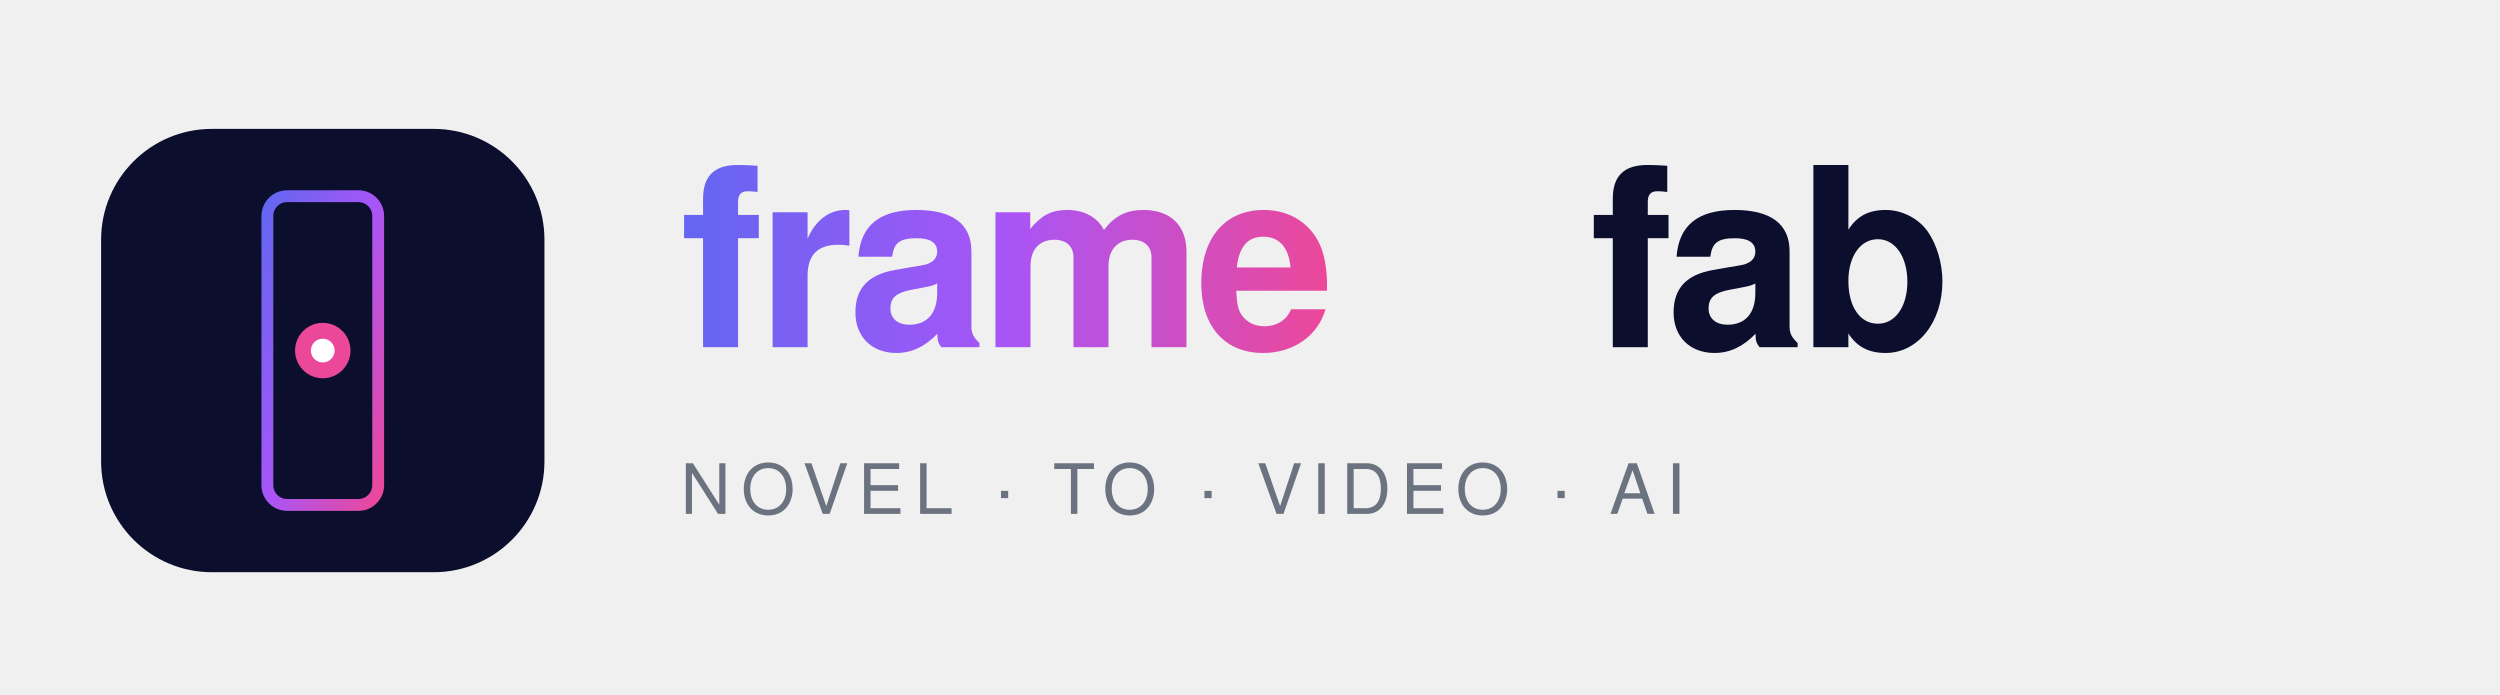
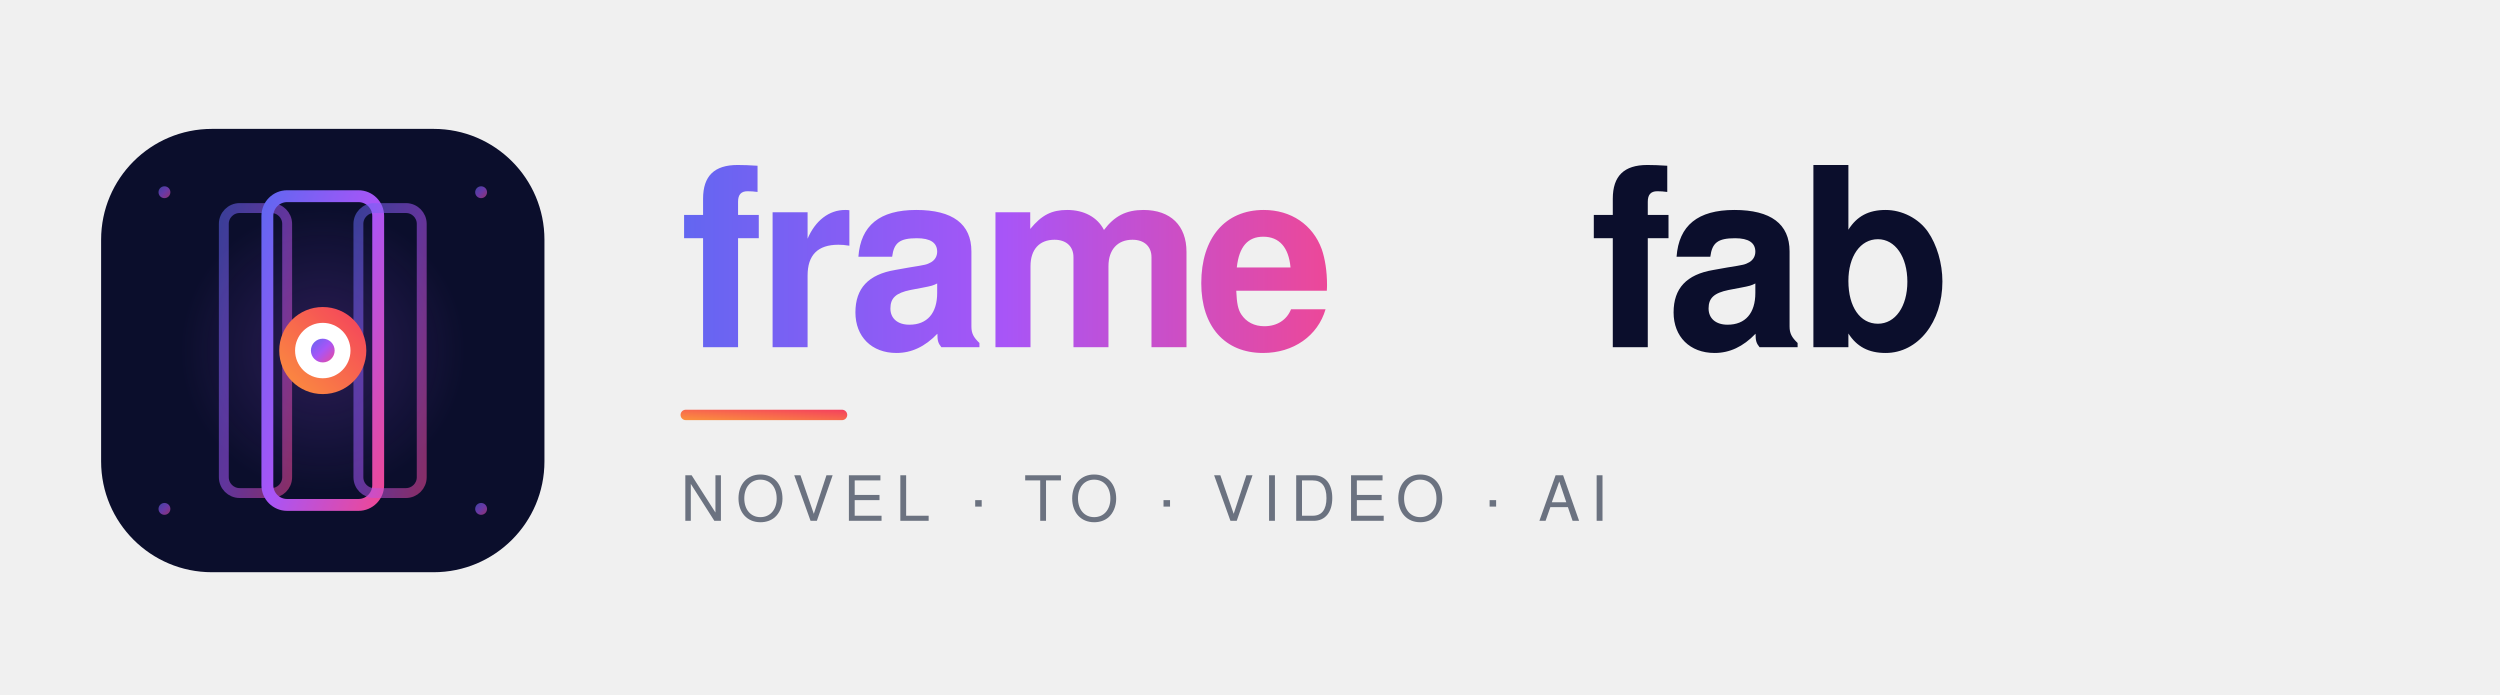
- <svg xmlns="http://www.w3.org/2000/svg" viewBox="0 0 720 200" role="img" aria-label="frame-fab — Novel-to-Video AI Pipeline">
+ <svg xmlns="http://www.w3.org/2000/svg" viewBox="0 0 720 200" role="img" aria-label="frame-fab — AI 漫剧创作平台">
  <defs>
    <linearGradient id="brandPrimaryH2p" x1="0%" y1="0%" x2="100%" y2="100%">
      <stop offset="0%" stop-color="#6366F1" />
      <stop offset="50%" stop-color="#A855F7" />
      <stop offset="100%" stop-color="#EC4899" />
    </linearGradient>
+     <linearGradient id="brandAccentH2p" x1="0%" y1="100%" x2="100%" y2="0%">
+       <stop offset="0%" stop-color="#FB923C" />
+       <stop offset="100%" stop-color="#F43F5E" />
+     </linearGradient>
    <linearGradient id="textGradH2p" x1="0%" y1="0%" x2="100%" y2="0%">
      <stop offset="0%" stop-color="#6366F1" />
      <stop offset="50%" stop-color="#A855F7" />
      <stop offset="100%" stop-color="#EC4899" />
    </linearGradient>
+     <radialGradient id="brandGlowH2p" cx="50%" cy="50%" r="50%">
+       <stop offset="0%" stop-color="#A855F7" stop-opacity="0.2" />
+       <stop offset="60%" stop-color="#A855F7" stop-opacity="0" />
+     </radialGradient>
  </defs>
  <g transform="translate(20 28) scale(0.57)">
    <rect x="16" y="16" width="224" height="224" rx="56" fill="#0B0E2C" />
+     <circle cx="128" cy="128" r="120" fill="url(#brandGlowH2p)" />
+     <rect x="78" y="56" width="32" height="144" rx="8" fill="none" stroke="url(#brandPrimaryH2p)" stroke-width="5" opacity="0.55" />
    <rect x="100" y="50" width="56" height="156" rx="10" fill="none" stroke="url(#brandPrimaryH2p)" stroke-width="6" />
+     <rect x="146" y="56" width="32" height="144" rx="8" fill="none" stroke="url(#brandPrimaryH2p)" stroke-width="5" opacity="0.55" />
    <g transform="translate(128 128)">
-       <circle r="14" fill="#EC4899" />
-       <circle r="6" fill="#FFFFFF" />
+       <circle r="22" fill="url(#brandAccentH2p)" />
+       <circle r="14" fill="#FFFFFF" />
+       <circle r="6" fill="url(#brandPrimaryH2p)" />
    </g>
+     <circle cx="48" cy="48" r="3" fill="url(#brandPrimaryH2p)" opacity="0.6" />
+     <circle cx="208" cy="48" r="3" fill="url(#brandPrimaryH2p)" opacity="0.6" />
+     <circle cx="48" cy="208" r="3" fill="url(#brandPrimaryH2p)" opacity="0.6" />
+     <circle cx="208" cy="208" r="3" fill="url(#brandPrimaryH2p)" opacity="0.6" />
  </g>
  <g transform="translate(196 0)">
    <text x="0" y="100" font-family="-apple-system, BlinkMacSystemFont, 'Segoe UI', Helvetica, Arial, sans-serif" font-size="72" font-weight="800" letter-spacing="-2" fill="url(#textGradH2p)">frame</text>
    <text x="262" y="100" font-family="-apple-system, BlinkMacSystemFont, 'Segoe UI', Helvetica, Arial, sans-serif" font-size="72" font-weight="800" letter-spacing="-2" fill="#0B0E2C">fab</text>
-     <text x="0" y="148" font-family="-apple-system, BlinkMacSystemFont, 'Segoe UI', Helvetica, Arial, sans-serif" font-size="20" font-weight="500" letter-spacing="3" fill="#6B7280">NOVEL · TO · VIDEO · AI</text>
+     <rect x="0" y="118" width="48" height="3" rx="1.5" fill="url(#brandAccentH2p)" />
+     <text x="0" y="150" font-family="-apple-system, BlinkMacSystemFont, 'Segoe UI', Helvetica, Arial, sans-serif" font-size="18" font-weight="500" letter-spacing="3" fill="#6B7280">NOVEL · TO · VIDEO · AI</text>
  </g>
</svg>
